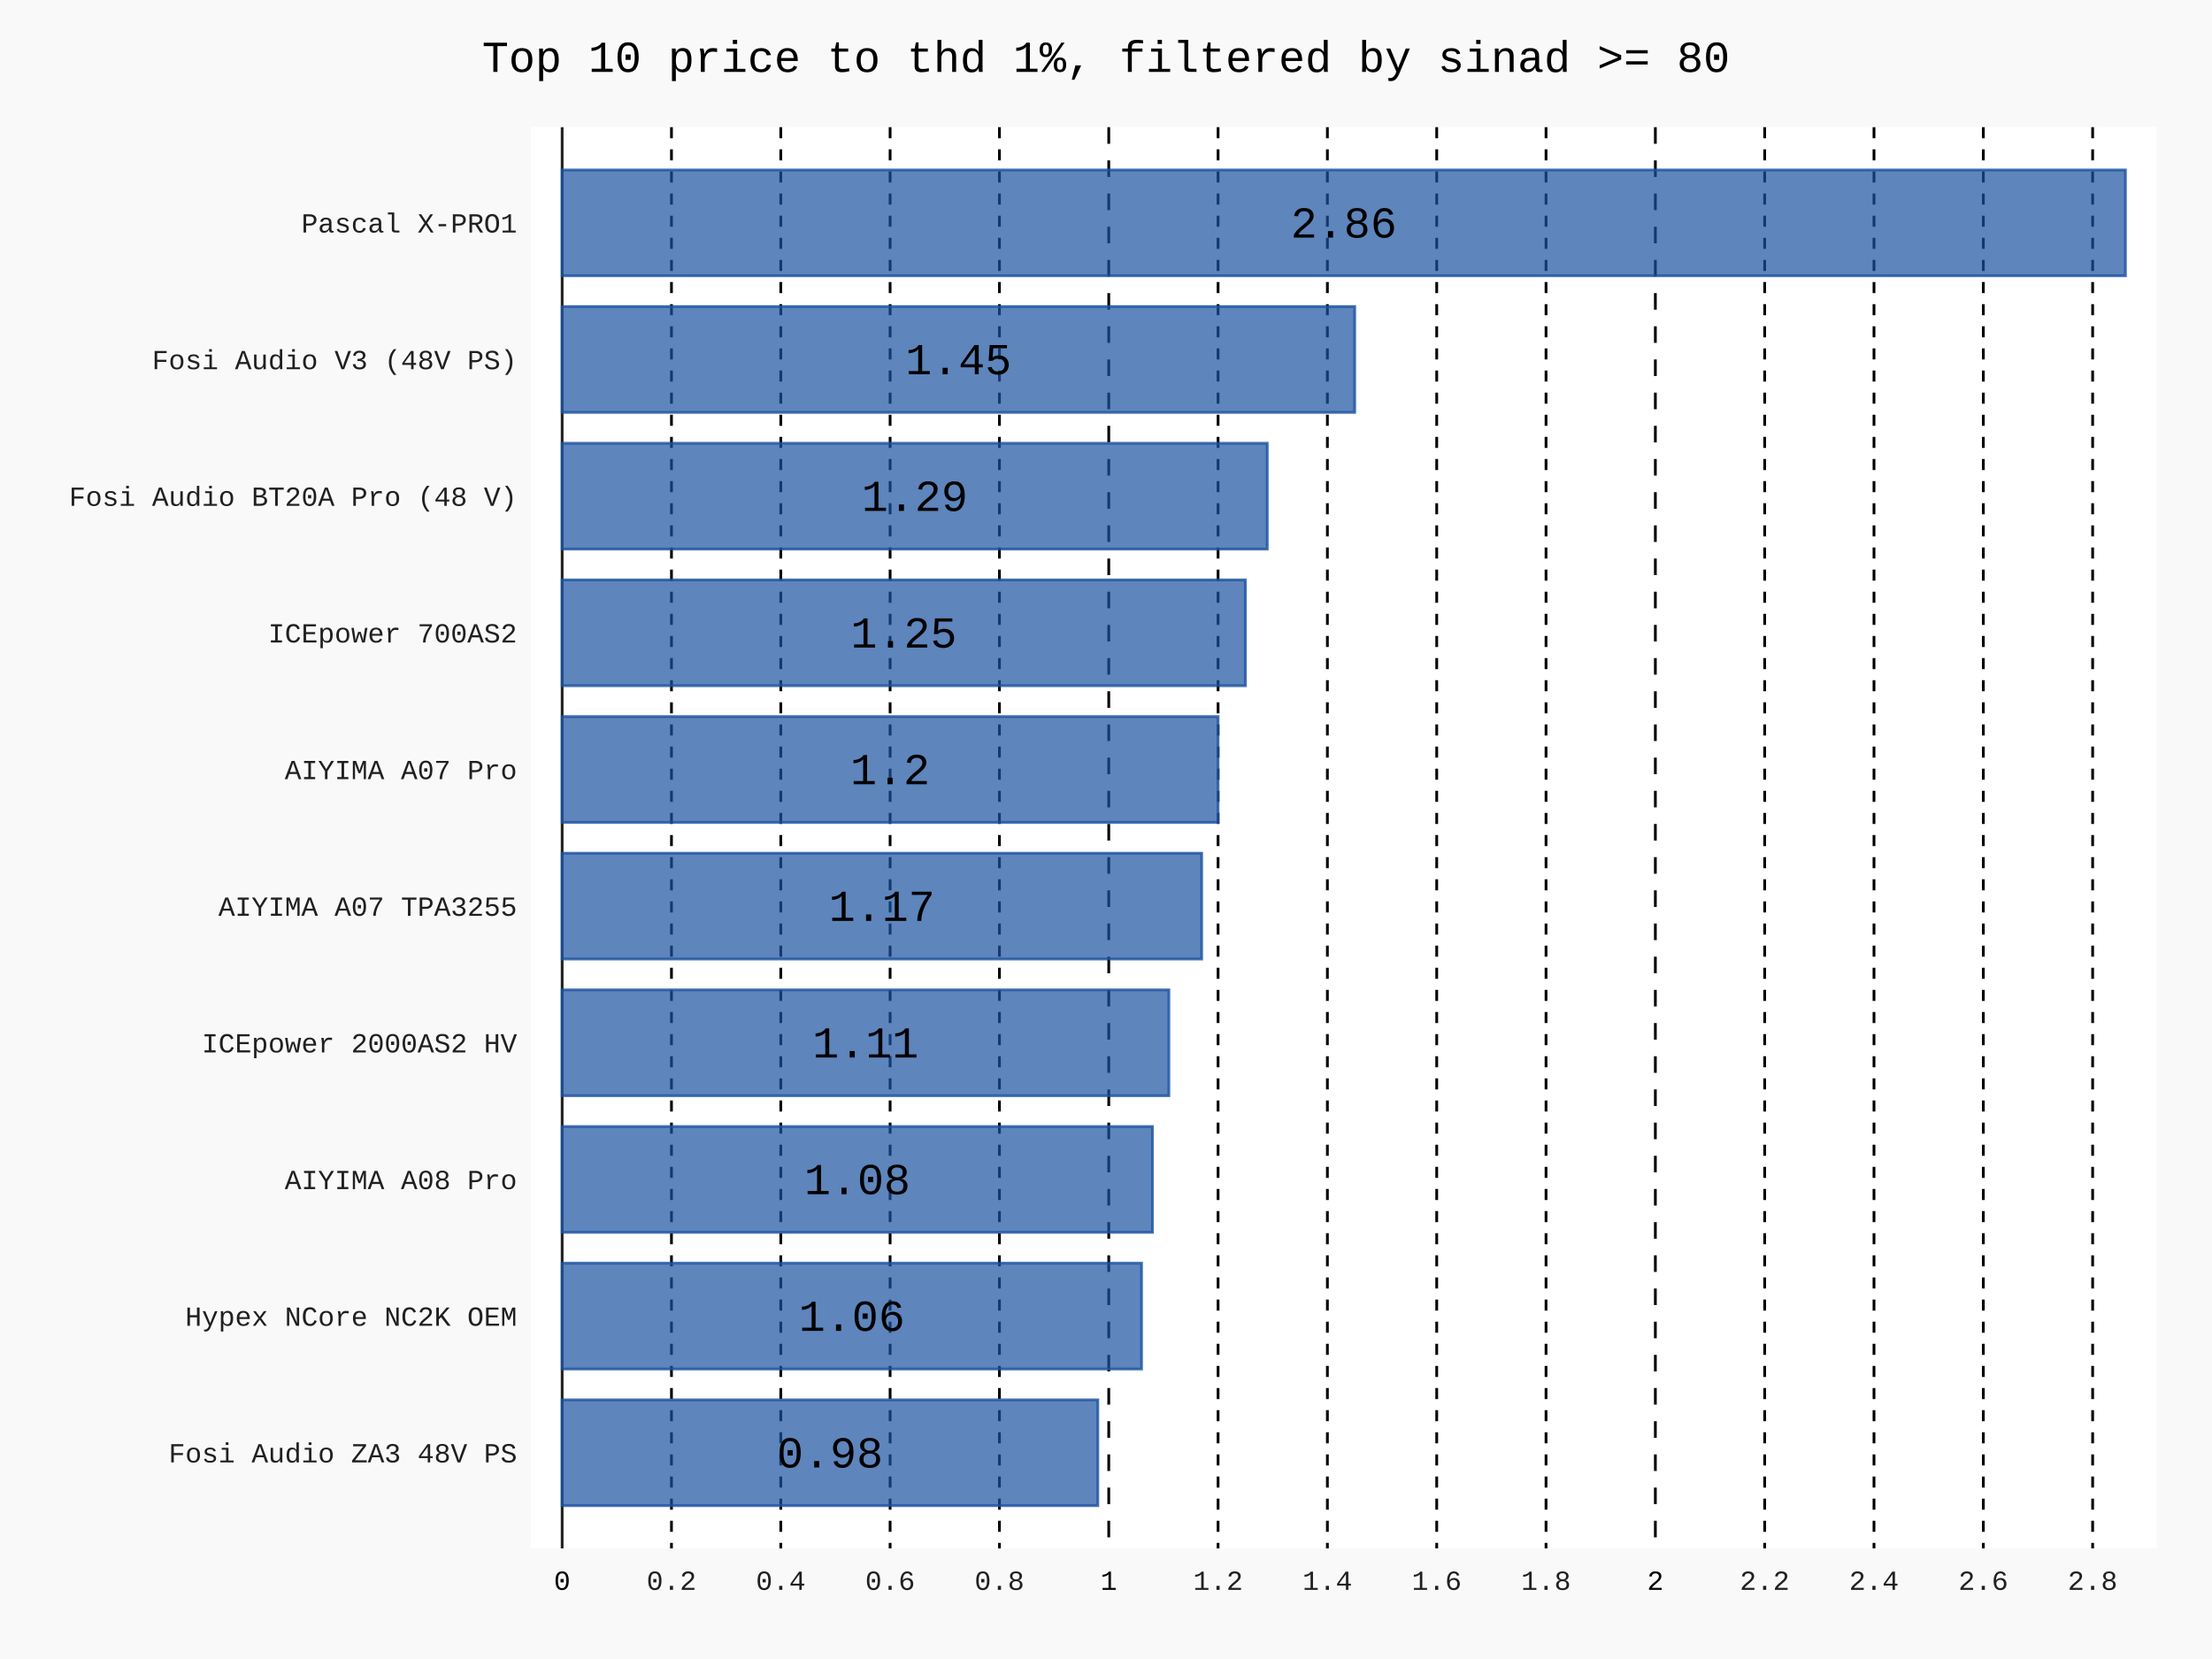
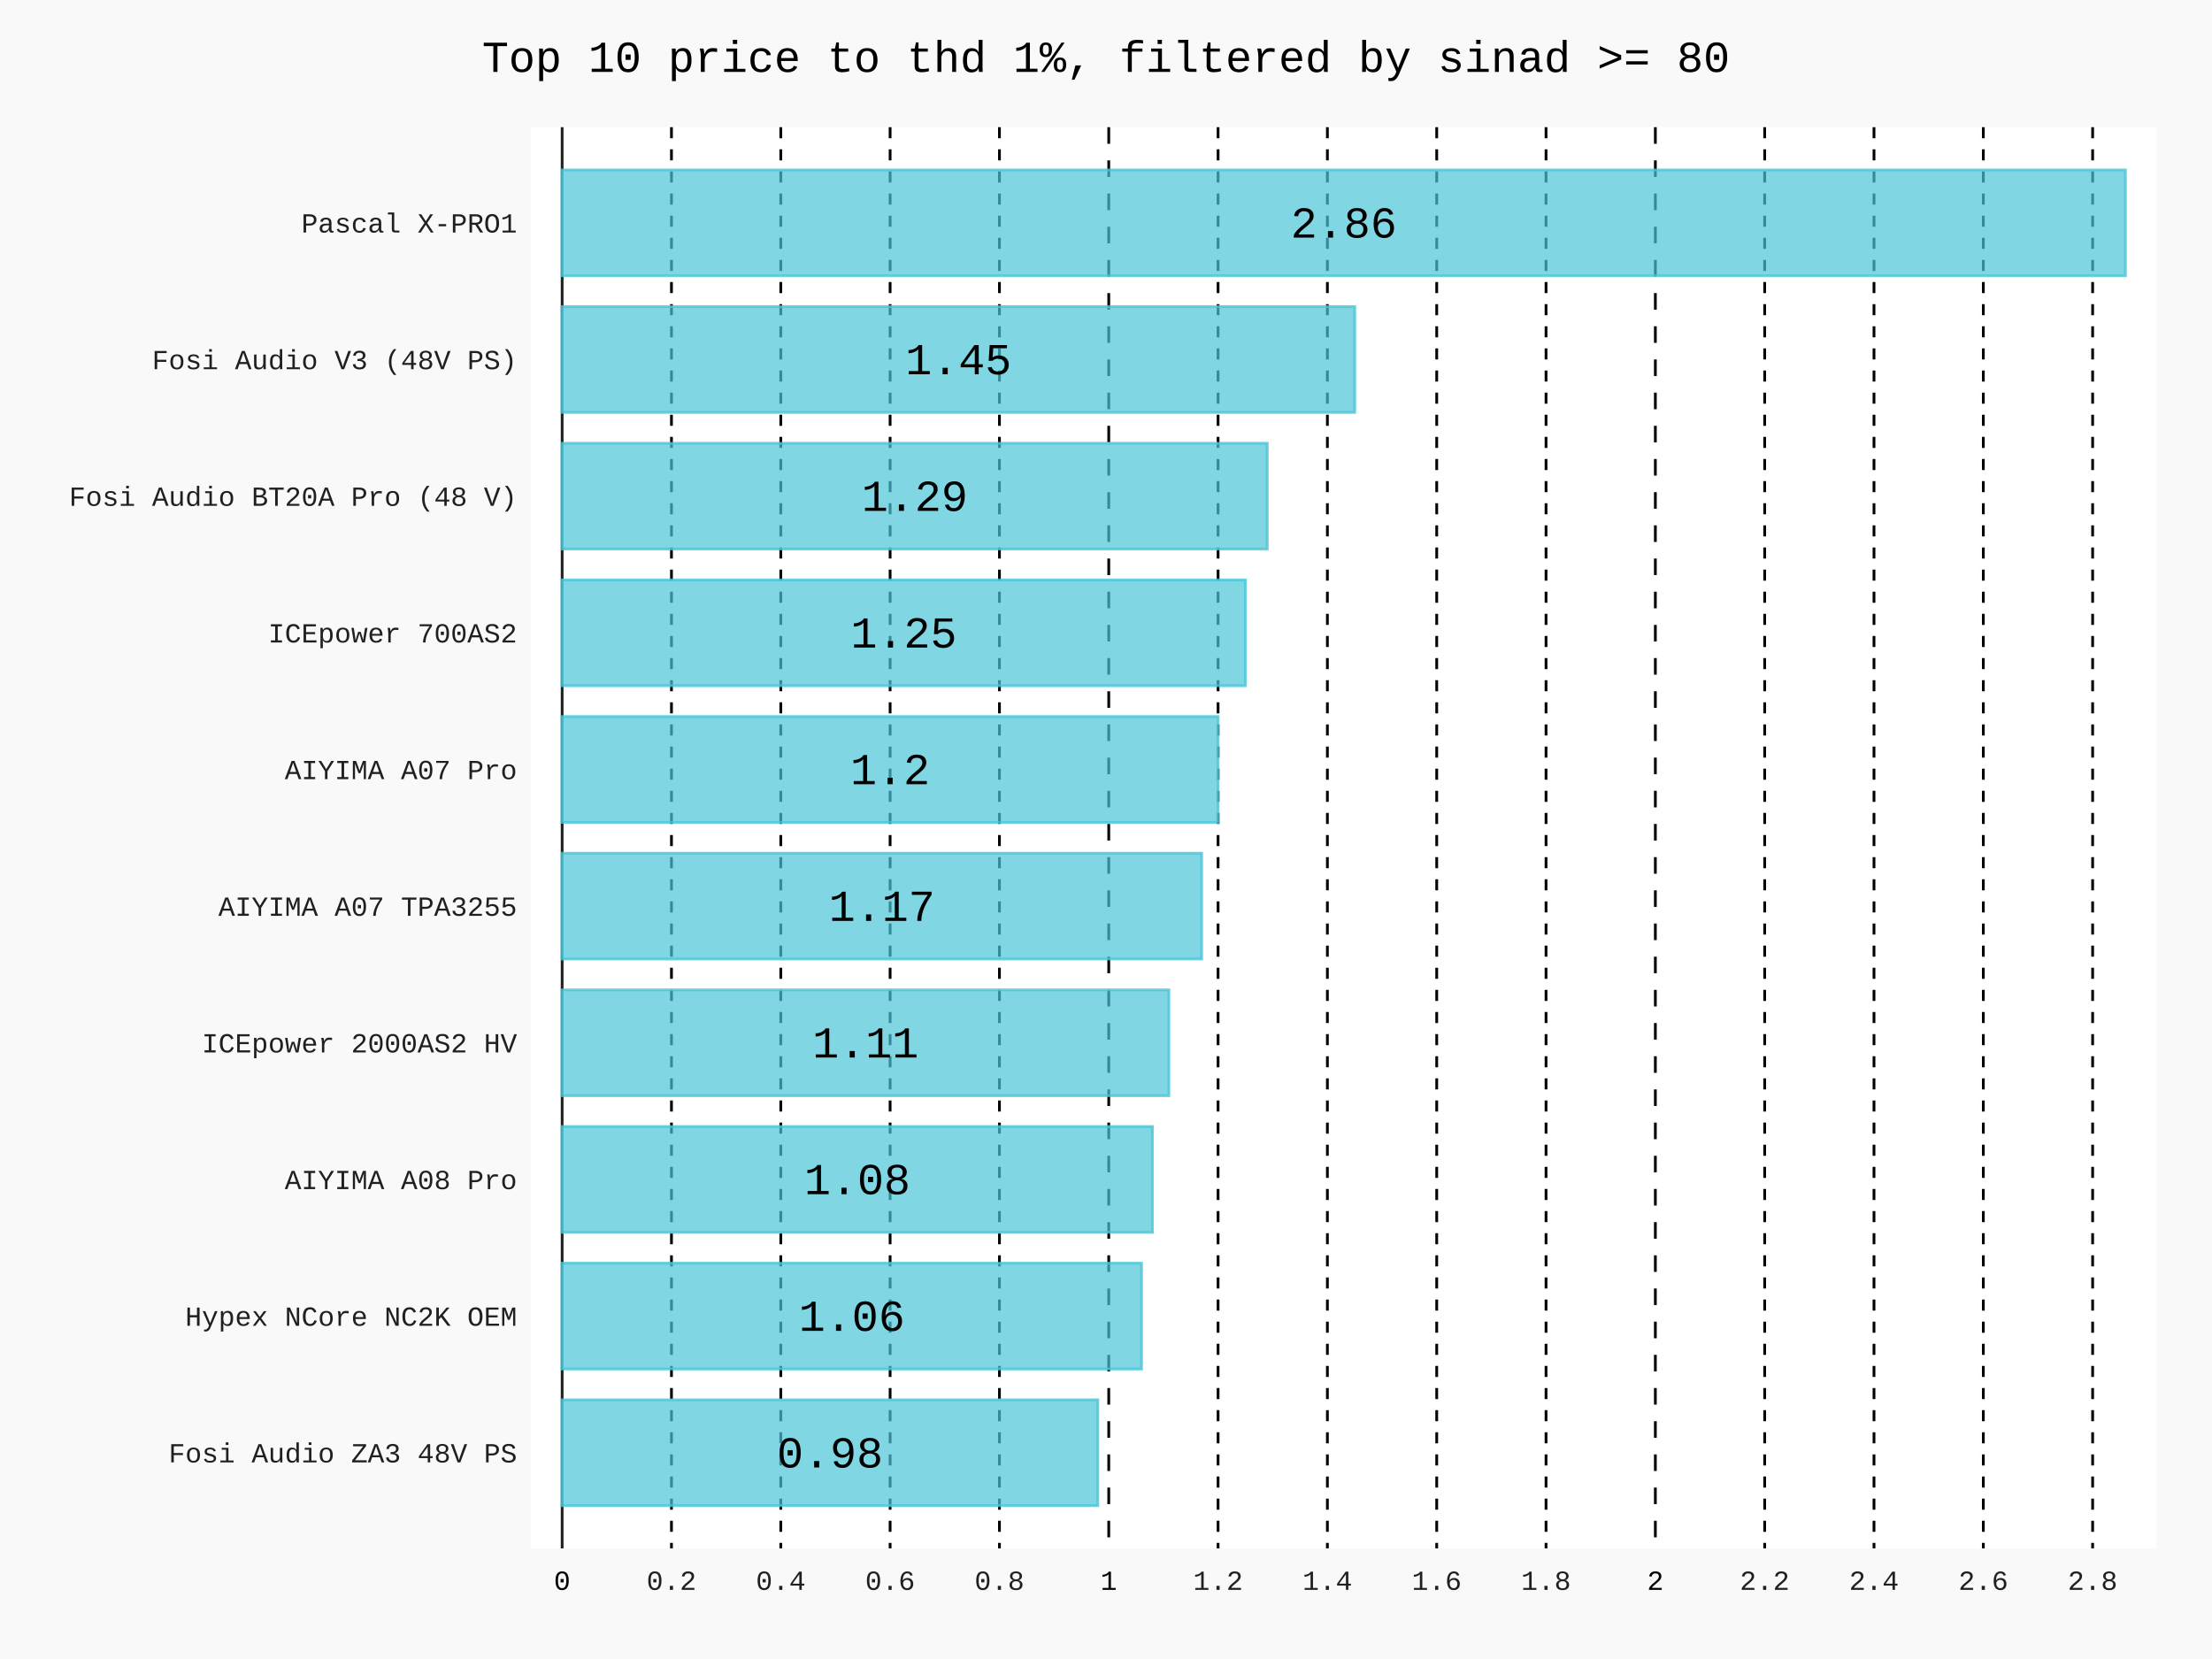
- <svg xmlns="http://www.w3.org/2000/svg" id="chart-76de4836-ca4c-4b17-831c-2cdf0d5979f1" class="pygal-chart" viewBox="0 0 800 600">
+ <svg xmlns="http://www.w3.org/2000/svg" id="chart-c56c0894-711e-4b91-b07c-920de706eb7f" class="pygal-chart" viewBox="0 0 800 600">
  <defs>
-     <style type="text/css">#chart-76de4836-ca4c-4b17-831c-2cdf0d5979f1{-webkit-user-select:none;-webkit-font-smoothing:antialiased;font-family:Consolas,"Liberation Mono",Menlo,Courier,monospace}#chart-76de4836-ca4c-4b17-831c-2cdf0d5979f1 .title{font-family:Consolas,"Liberation Mono",Menlo,Courier,monospace;font-size:16px}#chart-76de4836-ca4c-4b17-831c-2cdf0d5979f1 .legends .legend text{font-family:Consolas,"Liberation Mono",Menlo,Courier,monospace;font-size:14px}#chart-76de4836-ca4c-4b17-831c-2cdf0d5979f1 .axis text{font-family:Consolas,"Liberation Mono",Menlo,Courier,monospace;font-size:10px}#chart-76de4836-ca4c-4b17-831c-2cdf0d5979f1 .axis text.major{font-family:Consolas,"Liberation Mono",Menlo,Courier,monospace;font-size:10px}#chart-76de4836-ca4c-4b17-831c-2cdf0d5979f1 .text-overlay text.value{font-family:Consolas,"Liberation Mono",Menlo,Courier,monospace;font-size:16px}#chart-76de4836-ca4c-4b17-831c-2cdf0d5979f1 .text-overlay text.label{font-family:Consolas,"Liberation Mono",Menlo,Courier,monospace;font-size:10px}#chart-76de4836-ca4c-4b17-831c-2cdf0d5979f1 .tooltip{font-family:Consolas,"Liberation Mono",Menlo,Courier,monospace;font-size:14px}#chart-76de4836-ca4c-4b17-831c-2cdf0d5979f1 text.no_data{font-family:Consolas,"Liberation Mono",Menlo,Courier,monospace;font-size:64px}
- #chart-76de4836-ca4c-4b17-831c-2cdf0d5979f1{background-color:rgba(249,249,249,1)}#chart-76de4836-ca4c-4b17-831c-2cdf0d5979f1 path,#chart-76de4836-ca4c-4b17-831c-2cdf0d5979f1 line,#chart-76de4836-ca4c-4b17-831c-2cdf0d5979f1 rect,#chart-76de4836-ca4c-4b17-831c-2cdf0d5979f1 circle{-webkit-transition:150ms;-moz-transition:150ms;transition:150ms}#chart-76de4836-ca4c-4b17-831c-2cdf0d5979f1 .graph &gt; .background{fill:rgba(249,249,249,1)}#chart-76de4836-ca4c-4b17-831c-2cdf0d5979f1 .plot &gt; .background{fill:rgba(255,255,255,1)}#chart-76de4836-ca4c-4b17-831c-2cdf0d5979f1 .graph{fill:rgba(0,0,0,.87)}#chart-76de4836-ca4c-4b17-831c-2cdf0d5979f1 text.no_data{fill:rgba(0,0,0,1)}#chart-76de4836-ca4c-4b17-831c-2cdf0d5979f1 .title{fill:rgba(0,0,0,1)}#chart-76de4836-ca4c-4b17-831c-2cdf0d5979f1 .legends .legend text{fill:rgba(0,0,0,.87)}#chart-76de4836-ca4c-4b17-831c-2cdf0d5979f1 .legends .legend:hover text{fill:rgba(0,0,0,1)}#chart-76de4836-ca4c-4b17-831c-2cdf0d5979f1 .axis .line{stroke:rgba(0,0,0,1)}#chart-76de4836-ca4c-4b17-831c-2cdf0d5979f1 .axis .guide.line{stroke:rgba(0,0,0,.54)}#chart-76de4836-ca4c-4b17-831c-2cdf0d5979f1 .axis .major.line{stroke:rgba(0,0,0,.87)}#chart-76de4836-ca4c-4b17-831c-2cdf0d5979f1 .axis text.major{fill:rgba(0,0,0,1)}#chart-76de4836-ca4c-4b17-831c-2cdf0d5979f1 .axis.y .guides:hover .guide.line,#chart-76de4836-ca4c-4b17-831c-2cdf0d5979f1 .line-graph .axis.x .guides:hover .guide.line,#chart-76de4836-ca4c-4b17-831c-2cdf0d5979f1 .stackedline-graph .axis.x .guides:hover .guide.line,#chart-76de4836-ca4c-4b17-831c-2cdf0d5979f1 .xy-graph .axis.x .guides:hover .guide.line{stroke:rgba(0,0,0,1)}#chart-76de4836-ca4c-4b17-831c-2cdf0d5979f1 .axis .guides:hover text{fill:rgba(0,0,0,1)}#chart-76de4836-ca4c-4b17-831c-2cdf0d5979f1 .reactive{fill-opacity:.7;stroke-opacity:.8;stroke-width:1}#chart-76de4836-ca4c-4b17-831c-2cdf0d5979f1 .ci{stroke:rgba(0,0,0,.87)}#chart-76de4836-ca4c-4b17-831c-2cdf0d5979f1 .reactive.active,#chart-76de4836-ca4c-4b17-831c-2cdf0d5979f1 .active .reactive{fill-opacity:.8;stroke-opacity:.9;stroke-width:4}#chart-76de4836-ca4c-4b17-831c-2cdf0d5979f1 .ci .reactive.active{stroke-width:1.5}#chart-76de4836-ca4c-4b17-831c-2cdf0d5979f1 .series text{fill:rgba(0,0,0,1)}#chart-76de4836-ca4c-4b17-831c-2cdf0d5979f1 .tooltip rect{fill:rgba(255,255,255,1);stroke:rgba(0,0,0,1);-webkit-transition:opacity 150ms;-moz-transition:opacity 150ms;transition:opacity 150ms}#chart-76de4836-ca4c-4b17-831c-2cdf0d5979f1 .tooltip .label{fill:rgba(0,0,0,.87)}#chart-76de4836-ca4c-4b17-831c-2cdf0d5979f1 .tooltip .label{fill:rgba(0,0,0,.87)}#chart-76de4836-ca4c-4b17-831c-2cdf0d5979f1 .tooltip .legend{font-size:.8em;fill:rgba(0,0,0,.54)}#chart-76de4836-ca4c-4b17-831c-2cdf0d5979f1 .tooltip .x_label{font-size:.6em;fill:rgba(0,0,0,1)}#chart-76de4836-ca4c-4b17-831c-2cdf0d5979f1 .tooltip .xlink{font-size:.5em;text-decoration:underline}#chart-76de4836-ca4c-4b17-831c-2cdf0d5979f1 .tooltip .value{font-size:1.5em}#chart-76de4836-ca4c-4b17-831c-2cdf0d5979f1 .bound{font-size:.5em}#chart-76de4836-ca4c-4b17-831c-2cdf0d5979f1 .max-value{font-size:.75em;fill:rgba(0,0,0,.54)}#chart-76de4836-ca4c-4b17-831c-2cdf0d5979f1 .map-element{fill:rgba(255,255,255,1);stroke:rgba(0,0,0,.54) !important}#chart-76de4836-ca4c-4b17-831c-2cdf0d5979f1 .map-element .reactive{fill-opacity:inherit;stroke-opacity:inherit}#chart-76de4836-ca4c-4b17-831c-2cdf0d5979f1 .color-0,#chart-76de4836-ca4c-4b17-831c-2cdf0d5979f1 .color-0 a:visited{stroke:#1B52A0;fill:#1B52A0}#chart-76de4836-ca4c-4b17-831c-2cdf0d5979f1 .text-overlay .color-0 text{fill:black}
- #chart-76de4836-ca4c-4b17-831c-2cdf0d5979f1 text.no_data{text-anchor:middle}#chart-76de4836-ca4c-4b17-831c-2cdf0d5979f1 .guide.line{fill:none}#chart-76de4836-ca4c-4b17-831c-2cdf0d5979f1 .centered{text-anchor:middle}#chart-76de4836-ca4c-4b17-831c-2cdf0d5979f1 .title{text-anchor:middle}#chart-76de4836-ca4c-4b17-831c-2cdf0d5979f1 .legends .legend text{fill-opacity:1}#chart-76de4836-ca4c-4b17-831c-2cdf0d5979f1 .axis.x text{text-anchor:middle}#chart-76de4836-ca4c-4b17-831c-2cdf0d5979f1 .axis.x:not(.web) text[transform]{text-anchor:start}#chart-76de4836-ca4c-4b17-831c-2cdf0d5979f1 .axis.x:not(.web) text[transform].backwards{text-anchor:end}#chart-76de4836-ca4c-4b17-831c-2cdf0d5979f1 .axis.y text{text-anchor:end}#chart-76de4836-ca4c-4b17-831c-2cdf0d5979f1 .axis.y text[transform].backwards{text-anchor:start}#chart-76de4836-ca4c-4b17-831c-2cdf0d5979f1 .axis.y2 text{text-anchor:start}#chart-76de4836-ca4c-4b17-831c-2cdf0d5979f1 .axis.y2 text[transform].backwards{text-anchor:end}#chart-76de4836-ca4c-4b17-831c-2cdf0d5979f1 .axis .guide.line{stroke-dasharray:4,4;stroke:black}#chart-76de4836-ca4c-4b17-831c-2cdf0d5979f1 .axis .major.guide.line{stroke-dasharray:6,6;stroke:black}#chart-76de4836-ca4c-4b17-831c-2cdf0d5979f1 .horizontal .axis.y .guide.line,#chart-76de4836-ca4c-4b17-831c-2cdf0d5979f1 .horizontal .axis.y2 .guide.line,#chart-76de4836-ca4c-4b17-831c-2cdf0d5979f1 .vertical .axis.x .guide.line{opacity:0}#chart-76de4836-ca4c-4b17-831c-2cdf0d5979f1 .horizontal .axis.always_show .guide.line,#chart-76de4836-ca4c-4b17-831c-2cdf0d5979f1 .vertical .axis.always_show .guide.line{opacity:1 !important}#chart-76de4836-ca4c-4b17-831c-2cdf0d5979f1 .axis.y .guides:hover .guide.line,#chart-76de4836-ca4c-4b17-831c-2cdf0d5979f1 .axis.y2 .guides:hover .guide.line,#chart-76de4836-ca4c-4b17-831c-2cdf0d5979f1 .axis.x .guides:hover .guide.line{opacity:1}#chart-76de4836-ca4c-4b17-831c-2cdf0d5979f1 .axis .guides:hover text{opacity:1}#chart-76de4836-ca4c-4b17-831c-2cdf0d5979f1 .nofill{fill:none}#chart-76de4836-ca4c-4b17-831c-2cdf0d5979f1 .subtle-fill{fill-opacity:.2}#chart-76de4836-ca4c-4b17-831c-2cdf0d5979f1 .dot{stroke-width:1px;fill-opacity:1;stroke-opacity:1}#chart-76de4836-ca4c-4b17-831c-2cdf0d5979f1 .dot.active{stroke-width:5px}#chart-76de4836-ca4c-4b17-831c-2cdf0d5979f1 .dot.negative{fill:transparent}#chart-76de4836-ca4c-4b17-831c-2cdf0d5979f1 text,#chart-76de4836-ca4c-4b17-831c-2cdf0d5979f1 tspan{stroke:none !important}#chart-76de4836-ca4c-4b17-831c-2cdf0d5979f1 .series text.active{opacity:1}#chart-76de4836-ca4c-4b17-831c-2cdf0d5979f1 .tooltip rect{fill-opacity:.95;stroke-width:.5}#chart-76de4836-ca4c-4b17-831c-2cdf0d5979f1 .tooltip text{fill-opacity:1}#chart-76de4836-ca4c-4b17-831c-2cdf0d5979f1 .showable{visibility:hidden}#chart-76de4836-ca4c-4b17-831c-2cdf0d5979f1 .showable.shown{visibility:visible}#chart-76de4836-ca4c-4b17-831c-2cdf0d5979f1 .gauge-background{fill:rgba(229,229,229,1);stroke:none}#chart-76de4836-ca4c-4b17-831c-2cdf0d5979f1 .bg-lines{stroke:rgba(249,249,249,1);stroke-width:2px}</style>
+     <style type="text/css">#chart-c56c0894-711e-4b91-b07c-920de706eb7f{-webkit-user-select:none;-webkit-font-smoothing:antialiased;font-family:Consolas,"Liberation Mono",Menlo,Courier,monospace}#chart-c56c0894-711e-4b91-b07c-920de706eb7f .title{font-family:Consolas,"Liberation Mono",Menlo,Courier,monospace;font-size:16px}#chart-c56c0894-711e-4b91-b07c-920de706eb7f .legends .legend text{font-family:Consolas,"Liberation Mono",Menlo,Courier,monospace;font-size:14px}#chart-c56c0894-711e-4b91-b07c-920de706eb7f .axis text{font-family:Consolas,"Liberation Mono",Menlo,Courier,monospace;font-size:10px}#chart-c56c0894-711e-4b91-b07c-920de706eb7f .axis text.major{font-family:Consolas,"Liberation Mono",Menlo,Courier,monospace;font-size:10px}#chart-c56c0894-711e-4b91-b07c-920de706eb7f .text-overlay text.value{font-family:Consolas,"Liberation Mono",Menlo,Courier,monospace;font-size:16px}#chart-c56c0894-711e-4b91-b07c-920de706eb7f .text-overlay text.label{font-family:Consolas,"Liberation Mono",Menlo,Courier,monospace;font-size:10px}#chart-c56c0894-711e-4b91-b07c-920de706eb7f .tooltip{font-family:Consolas,"Liberation Mono",Menlo,Courier,monospace;font-size:14px}#chart-c56c0894-711e-4b91-b07c-920de706eb7f text.no_data{font-family:Consolas,"Liberation Mono",Menlo,Courier,monospace;font-size:64px}
+ #chart-c56c0894-711e-4b91-b07c-920de706eb7f{background-color:rgba(249,249,249,1)}#chart-c56c0894-711e-4b91-b07c-920de706eb7f path,#chart-c56c0894-711e-4b91-b07c-920de706eb7f line,#chart-c56c0894-711e-4b91-b07c-920de706eb7f rect,#chart-c56c0894-711e-4b91-b07c-920de706eb7f circle{-webkit-transition:150ms;-moz-transition:150ms;transition:150ms}#chart-c56c0894-711e-4b91-b07c-920de706eb7f .graph &gt; .background{fill:rgba(249,249,249,1)}#chart-c56c0894-711e-4b91-b07c-920de706eb7f .plot &gt; .background{fill:rgba(255,255,255,1)}#chart-c56c0894-711e-4b91-b07c-920de706eb7f .graph{fill:rgba(0,0,0,.87)}#chart-c56c0894-711e-4b91-b07c-920de706eb7f text.no_data{fill:rgba(0,0,0,1)}#chart-c56c0894-711e-4b91-b07c-920de706eb7f .title{fill:rgba(0,0,0,1)}#chart-c56c0894-711e-4b91-b07c-920de706eb7f .legends .legend text{fill:rgba(0,0,0,.87)}#chart-c56c0894-711e-4b91-b07c-920de706eb7f .legends .legend:hover text{fill:rgba(0,0,0,1)}#chart-c56c0894-711e-4b91-b07c-920de706eb7f .axis .line{stroke:rgba(0,0,0,1)}#chart-c56c0894-711e-4b91-b07c-920de706eb7f .axis .guide.line{stroke:rgba(0,0,0,.54)}#chart-c56c0894-711e-4b91-b07c-920de706eb7f .axis .major.line{stroke:rgba(0,0,0,.87)}#chart-c56c0894-711e-4b91-b07c-920de706eb7f .axis text.major{fill:rgba(0,0,0,1)}#chart-c56c0894-711e-4b91-b07c-920de706eb7f .axis.y .guides:hover .guide.line,#chart-c56c0894-711e-4b91-b07c-920de706eb7f .line-graph .axis.x .guides:hover .guide.line,#chart-c56c0894-711e-4b91-b07c-920de706eb7f .stackedline-graph .axis.x .guides:hover .guide.line,#chart-c56c0894-711e-4b91-b07c-920de706eb7f .xy-graph .axis.x .guides:hover .guide.line{stroke:rgba(0,0,0,1)}#chart-c56c0894-711e-4b91-b07c-920de706eb7f .axis .guides:hover text{fill:rgba(0,0,0,1)}#chart-c56c0894-711e-4b91-b07c-920de706eb7f .reactive{fill-opacity:.7;stroke-opacity:.8;stroke-width:1}#chart-c56c0894-711e-4b91-b07c-920de706eb7f .ci{stroke:rgba(0,0,0,.87)}#chart-c56c0894-711e-4b91-b07c-920de706eb7f .reactive.active,#chart-c56c0894-711e-4b91-b07c-920de706eb7f .active .reactive{fill-opacity:.8;stroke-opacity:.9;stroke-width:4}#chart-c56c0894-711e-4b91-b07c-920de706eb7f .ci .reactive.active{stroke-width:1.5}#chart-c56c0894-711e-4b91-b07c-920de706eb7f .series text{fill:rgba(0,0,0,1)}#chart-c56c0894-711e-4b91-b07c-920de706eb7f .tooltip rect{fill:rgba(255,255,255,1);stroke:rgba(0,0,0,1);-webkit-transition:opacity 150ms;-moz-transition:opacity 150ms;transition:opacity 150ms}#chart-c56c0894-711e-4b91-b07c-920de706eb7f .tooltip .label{fill:rgba(0,0,0,.87)}#chart-c56c0894-711e-4b91-b07c-920de706eb7f .tooltip .label{fill:rgba(0,0,0,.87)}#chart-c56c0894-711e-4b91-b07c-920de706eb7f .tooltip .legend{font-size:.8em;fill:rgba(0,0,0,.54)}#chart-c56c0894-711e-4b91-b07c-920de706eb7f .tooltip .x_label{font-size:.6em;fill:rgba(0,0,0,1)}#chart-c56c0894-711e-4b91-b07c-920de706eb7f .tooltip .xlink{font-size:.5em;text-decoration:underline}#chart-c56c0894-711e-4b91-b07c-920de706eb7f .tooltip .value{font-size:1.5em}#chart-c56c0894-711e-4b91-b07c-920de706eb7f .bound{font-size:.5em}#chart-c56c0894-711e-4b91-b07c-920de706eb7f .max-value{font-size:.75em;fill:rgba(0,0,0,.54)}#chart-c56c0894-711e-4b91-b07c-920de706eb7f .map-element{fill:rgba(255,255,255,1);stroke:rgba(0,0,0,.54) !important}#chart-c56c0894-711e-4b91-b07c-920de706eb7f .map-element .reactive{fill-opacity:inherit;stroke-opacity:inherit}#chart-c56c0894-711e-4b91-b07c-920de706eb7f .color-0,#chart-c56c0894-711e-4b91-b07c-920de706eb7f .color-0 a:visited{stroke:#4AC5D8;fill:#4AC5D8}#chart-c56c0894-711e-4b91-b07c-920de706eb7f .text-overlay .color-0 text{fill:black}
+ #chart-c56c0894-711e-4b91-b07c-920de706eb7f text.no_data{text-anchor:middle}#chart-c56c0894-711e-4b91-b07c-920de706eb7f .guide.line{fill:none}#chart-c56c0894-711e-4b91-b07c-920de706eb7f .centered{text-anchor:middle}#chart-c56c0894-711e-4b91-b07c-920de706eb7f .title{text-anchor:middle}#chart-c56c0894-711e-4b91-b07c-920de706eb7f .legends .legend text{fill-opacity:1}#chart-c56c0894-711e-4b91-b07c-920de706eb7f .axis.x text{text-anchor:middle}#chart-c56c0894-711e-4b91-b07c-920de706eb7f .axis.x:not(.web) text[transform]{text-anchor:start}#chart-c56c0894-711e-4b91-b07c-920de706eb7f .axis.x:not(.web) text[transform].backwards{text-anchor:end}#chart-c56c0894-711e-4b91-b07c-920de706eb7f .axis.y text{text-anchor:end}#chart-c56c0894-711e-4b91-b07c-920de706eb7f .axis.y text[transform].backwards{text-anchor:start}#chart-c56c0894-711e-4b91-b07c-920de706eb7f .axis.y2 text{text-anchor:start}#chart-c56c0894-711e-4b91-b07c-920de706eb7f .axis.y2 text[transform].backwards{text-anchor:end}#chart-c56c0894-711e-4b91-b07c-920de706eb7f .axis .guide.line{stroke-dasharray:4,4;stroke:black}#chart-c56c0894-711e-4b91-b07c-920de706eb7f .axis .major.guide.line{stroke-dasharray:6,6;stroke:black}#chart-c56c0894-711e-4b91-b07c-920de706eb7f .horizontal .axis.y .guide.line,#chart-c56c0894-711e-4b91-b07c-920de706eb7f .horizontal .axis.y2 .guide.line,#chart-c56c0894-711e-4b91-b07c-920de706eb7f .vertical .axis.x .guide.line{opacity:0}#chart-c56c0894-711e-4b91-b07c-920de706eb7f .horizontal .axis.always_show .guide.line,#chart-c56c0894-711e-4b91-b07c-920de706eb7f .vertical .axis.always_show .guide.line{opacity:1 !important}#chart-c56c0894-711e-4b91-b07c-920de706eb7f .axis.y .guides:hover .guide.line,#chart-c56c0894-711e-4b91-b07c-920de706eb7f .axis.y2 .guides:hover .guide.line,#chart-c56c0894-711e-4b91-b07c-920de706eb7f .axis.x .guides:hover .guide.line{opacity:1}#chart-c56c0894-711e-4b91-b07c-920de706eb7f .axis .guides:hover text{opacity:1}#chart-c56c0894-711e-4b91-b07c-920de706eb7f .nofill{fill:none}#chart-c56c0894-711e-4b91-b07c-920de706eb7f .subtle-fill{fill-opacity:.2}#chart-c56c0894-711e-4b91-b07c-920de706eb7f .dot{stroke-width:1px;fill-opacity:1;stroke-opacity:1}#chart-c56c0894-711e-4b91-b07c-920de706eb7f .dot.active{stroke-width:5px}#chart-c56c0894-711e-4b91-b07c-920de706eb7f .dot.negative{fill:transparent}#chart-c56c0894-711e-4b91-b07c-920de706eb7f text,#chart-c56c0894-711e-4b91-b07c-920de706eb7f tspan{stroke:none !important}#chart-c56c0894-711e-4b91-b07c-920de706eb7f .series text.active{opacity:1}#chart-c56c0894-711e-4b91-b07c-920de706eb7f .tooltip rect{fill-opacity:.95;stroke-width:.5}#chart-c56c0894-711e-4b91-b07c-920de706eb7f .tooltip text{fill-opacity:1}#chart-c56c0894-711e-4b91-b07c-920de706eb7f .showable{visibility:hidden}#chart-c56c0894-711e-4b91-b07c-920de706eb7f .showable.shown{visibility:visible}#chart-c56c0894-711e-4b91-b07c-920de706eb7f .gauge-background{fill:rgba(229,229,229,1);stroke:none}#chart-c56c0894-711e-4b91-b07c-920de706eb7f .bg-lines{stroke:rgba(249,249,249,1);stroke-width:2px}</style>
  </defs>
  <g class="graph horizontalbar-graph horizontal">
    <rect x="0" y="0" width="800" height="600" class="background" />
    <g transform="translate(192, 46)" class="plot">
      <rect x="0" y="0" width="588.0" height="514" class="background" />
      <g class="axis y">
        <g class="guides">
          <text x="-5" y="482.904" class="">Fosi Audio ZA3 48V PS</text>
        </g>
        <g class="guides">
          <text x="-5" y="433.481" class="">Hypex NCore NC2K OEM</text>
        </g>
        <g class="guides">
          <text x="-5" y="384.058" class="">AIYIMA A08 Pro</text>
        </g>
        <g class="guides">
          <text x="-5" y="334.635" class="">ICEpower 2000AS2 HV</text>
        </g>
        <g class="guides">
          <text x="-5" y="285.212" class="">AIYIMA A07 TPA3255</text>
        </g>
        <g class="guides">
          <text x="-5" y="235.788" class="">AIYIMA A07 Pro</text>
        </g>
        <g class="guides">
          <text x="-5" y="186.365" class="">ICEpower 700AS2</text>
        </g>
        <g class="guides">
          <text x="-5" y="136.942" class="">Fosi Audio BT20A Pro (48 V)</text>
        </g>
        <g class="guides">
          <text x="-5" y="87.519" class="">Fosi Audio V3 (48V PS)</text>
        </g>
        <g class="guides">
          <text x="-5" y="38.096" class="">Pascal X-PRO1</text>
        </g>
      </g>
      <g class="axis x always_show">
        <g class="guides">
          <path d="M11.308 0 v514" class="axis major line" />
          <text x="11.308" y="529.0" class="major">0</text>
        </g>
        <g class="guides">
          <path d="M50.845 0 v514" class="guide line" />
          <text x="50.845" y="529.0" class="">0.2</text>
        </g>
        <g class="guides">
          <path d="M90.382 0 v514" class="guide line" />
          <text x="90.382" y="529.0" class="">0.4</text>
        </g>
        <g class="guides">
          <path d="M129.92 0 v514" class="guide line" />
          <text x="129.92" y="529.0" class="">0.6</text>
        </g>
        <g class="guides">
          <path d="M169.457 0 v514" class="guide line" />
          <text x="169.457" y="529.0" class="">0.8</text>
        </g>
        <g class="guides">
          <path d="M208.995 0 v514" class="major guide line" />
          <text x="208.995" y="529.0" class="major">1</text>
        </g>
        <g class="guides">
          <path d="M248.532 0 v514" class="guide line" />
          <text x="248.532" y="529.0" class="">1.2</text>
        </g>
        <g class="guides">
          <path d="M288.069 0 v514" class="guide line" />
          <text x="288.069" y="529.0" class="">1.4</text>
        </g>
        <g class="guides">
          <path d="M327.607 0 v514" class="guide line" />
          <text x="327.607" y="529.0" class="">1.6</text>
        </g>
        <g class="guides">
          <path d="M367.144 0 v514" class="guide line" />
          <text x="367.144" y="529.0" class="">1.8</text>
        </g>
        <g class="guides">
          <path d="M406.682 0 v514" class="major guide line" />
          <text x="406.682" y="529.0" class="major">2</text>
        </g>
        <g class="guides">
          <path d="M446.219 0 v514" class="guide line" />
          <text x="446.219" y="529.0" class="">2.2</text>
        </g>
        <g class="guides">
          <path d="M485.756 0 v514" class="guide line" />
          <text x="485.756" y="529.0" class="">2.4</text>
        </g>
        <g class="guides">
          <path d="M525.294 0 v514" class="guide line" />
          <text x="525.294" y="529.0" class="">2.6</text>
        </g>
        <g class="guides">
          <path d="M564.831 0 v514" class="guide line" />
          <text x="564.831" y="529.0" class="">2.8</text>
        </g>
      </g>
      <g class="series serie-0 color-0">
        <g class="bars">
          <g class="bar">
            <rect x="11.308" y="460.267" rx="0" ry="0" width="193.733" height="38.273" class="rect reactive tooltip-trigger" />
          </g>
          <g class="bar">
            <rect x="11.308" y="410.844" rx="0" ry="0" width="209.548" height="38.273" class="rect reactive tooltip-trigger" />
          </g>
          <g class="bar">
            <rect x="11.308" y="361.421" rx="0" ry="0" width="213.502" height="38.273" class="rect reactive tooltip-trigger" />
          </g>
          <g class="bar">
            <rect x="11.308" y="311.998" rx="0" ry="0" width="219.432" height="38.273" class="rect reactive tooltip-trigger" />
          </g>
          <g class="bar">
            <rect x="11.308" y="262.575" rx="0" ry="0" width="231.294" height="38.273" class="rect reactive tooltip-trigger" />
          </g>
          <g class="bar">
            <rect x="11.308" y="213.152" rx="0" ry="0" width="237.224" height="38.273" class="rect reactive tooltip-trigger" />
          </g>
          <g class="bar">
            <rect x="11.308" y="163.729" rx="0" ry="0" width="247.109" height="38.273" class="rect reactive tooltip-trigger" />
          </g>
          <g class="bar">
            <rect x="11.308" y="114.306" rx="0" ry="0" width="255.016" height="38.273" class="rect reactive tooltip-trigger" />
          </g>
          <g class="bar">
            <rect x="11.308" y="64.883" rx="0" ry="0" width="286.646" height="38.273" class="rect reactive tooltip-trigger" />
          </g>
          <g class="bar">
            <rect x="11.308" y="15.46" rx="0" ry="0" width="565.385" height="38.273" class="rect reactive tooltip-trigger" />
          </g>
        </g>
      </g>
    </g>
    <g class="titles">
      <text x="400.0" y="26" class="title plot_title">Top 10 price to thd 1%, filtered by sinad &gt;= 80</text>
    </g>
    <g transform="translate(192, 46)" class="plot overlay">
      <g class="series serie-0 color-0" />
    </g>
    <g transform="translate(192, 46)" class="plot text-overlay">
      <g class="series serie-0 color-0">
        <text text-anchor="middle" x="108.174" y="484.737" class="value">0.98</text>
        <text text-anchor="middle" x="116.082" y="435.314" class="value">1.06</text>
        <text text-anchor="middle" x="118.059" y="385.891" class="value">1.08</text>
        <text text-anchor="middle" x="121.024" y="336.468" class="value">1.11</text>
        <text text-anchor="middle" x="126.955" y="287.045" class="value">1.17</text>
        <text text-anchor="middle" x="129.92" y="237.622" class="value">1.2</text>
        <text text-anchor="middle" x="134.862" y="188.199" class="value">1.25</text>
        <text text-anchor="middle" x="138.816" y="138.776" class="value">1.29</text>
        <text text-anchor="middle" x="154.631" y="89.353" class="value">1.45</text>
        <text text-anchor="middle" x="294.0" y="39.929" class="value">2.86</text>
      </g>
    </g>
    <g transform="translate(192, 46)" class="plot tooltip-overlay">
      <g transform="translate(0 0)" style="opacity: 0" class="tooltip">
        <rect rx="0" ry="0" width="0" height="0" class="tooltip-box" />
        <g class="text" />
      </g>
    </g>
  </g>
</svg>
